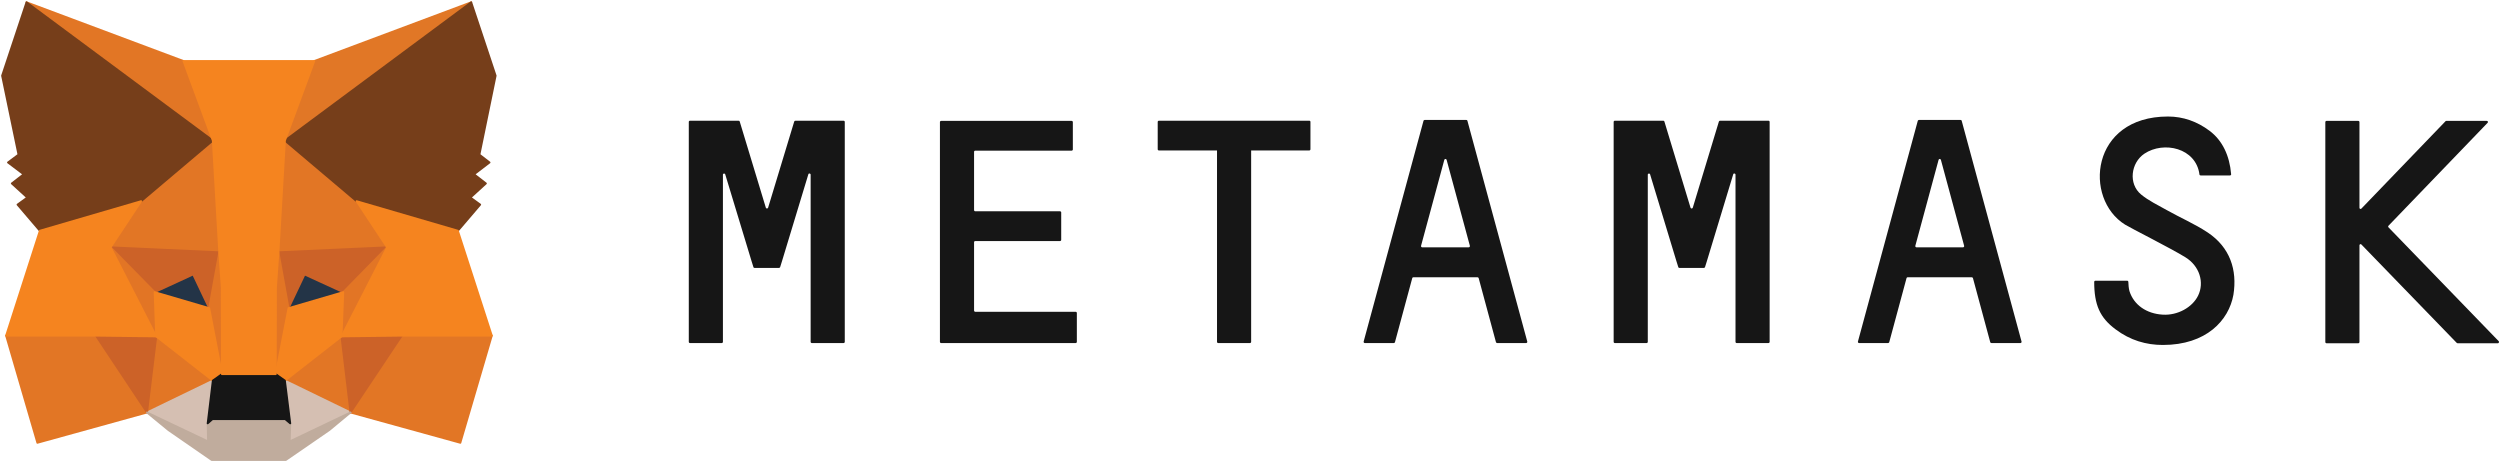
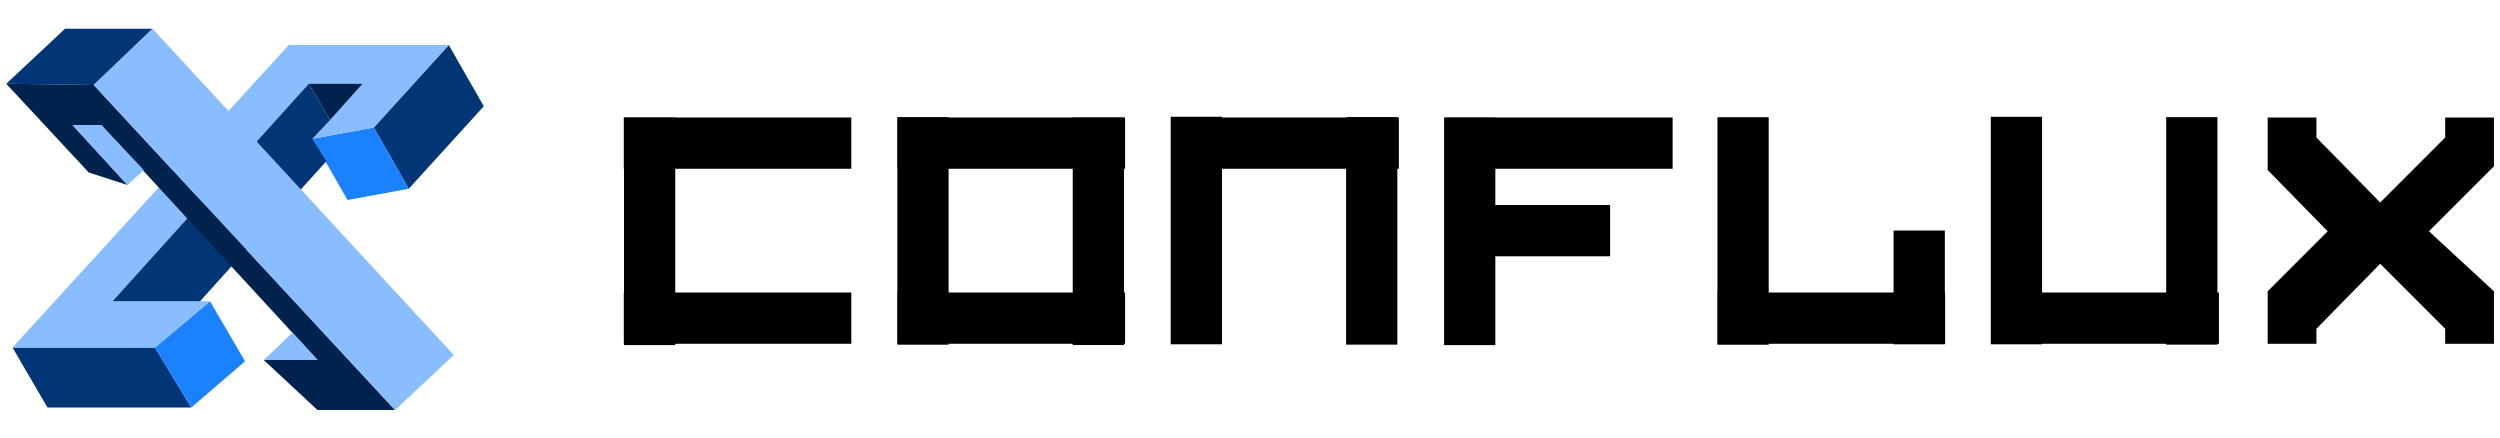
- <svg xmlns="http://www.w3.org/2000/svg" height="242" viewBox="0 0 1311 242" width="1311">
-   <g fill="none">
-     <g fill="#161616" transform="translate(361 61)">
-       <path d="m796.7 60.9c-6.8-4.5-14.3-7.7-21.4-11.7-4.6-2.6-9.5-4.9-13.5-8.2-6.8-5.6-5.4-16.6 1.7-21.4 10.2-6.8 27.1-3 28.9 10.9 0 .3.3.5.6.5h15.4c.4 0 .7-.3.6-.7-.8-9.6-4.5-17.6-11.3-22.7-6.5-4.9-13.9-7.5-21.8-7.5-40.7 0-44.4 43.1-22.5 56.7 2.5 1.6 24 12.4 31.6 17.1s10 13.3 6.7 20.1c-3 6.2-10.8 10.5-18.6 10-8.5-.5-15.1-5.1-17.4-12.3-.4-1.3-.6-3.8-.6-4.9 0-.3-.3-.6-.6-.6h-16.7c-.3 0-.6.3-.6.6 0 12.1 3 18.8 11.2 24.9 7.7 5.8 16.1 8.2 24.8 8.2 22.8 0 34.6-12.9 37-26.3 2.1-13.1-1.8-24.9-13.5-32.7z" />
-       <path d="m71.6 2.3h-7.4-8.1c-.3 0-.5.2-.6.4l-13.7 45.2c-.2.6-1 .6-1.2 0l-13.7-45.2c-.1-.3-.3-.4-.6-.4h-8.1-7.4-10c-.3 0-.6.3-.6.6v115.4c0 .3.3.6.6.6h16.7c.3 0 .6-.3.6-.6v-87.7c0-.7 1-.8 1.2-.2l13.8 45.5 1 3.2c.1.3.3.4.6.4h12.8c.3 0 .5-.2.6-.4l1-3.2 13.8-45.5c.2-.7 1.2-.5 1.2.2v87.7c0 .3.3.6.6.6h16.7c.3 0 .6-.3.6-.6v-115.4c0-.3-.3-.6-.6-.6z" />
-       <path d="m541 2.3c-.3 0-.5.2-.6.4l-13.7 45.2c-.2.6-1 .6-1.2 0l-13.7-45.2c-.1-.3-.3-.4-.6-.4h-25.4c-.3 0-.6.3-.6.6v115.4c0 .3.3.6.6.6h16.7c.3 0 .6-.3.6-.6v-87.7c0-.7 1-.8 1.2-.2l13.8 45.5 1 3.2c.1.3.3.4.6.4h12.8c.3 0 .5-.2.6-.4l1-3.2 13.8-45.5c.2-.7 1.2-.5 1.2.2v87.7c0 .3.3.6.6.6h16.7c.3 0 .6-.3.6-.6v-115.4c0-.3-.3-.6-.6-.6z" />
-       <path d="m325.6 2.3h-31.1-16.7-31.1c-.3 0-.6.3-.6.6v14.4c0 .3.3.6.6.6h30.5v100.4c0 .3.3.6.6.6h16.7c.3 0 .6-.3.6-.6v-100.4h30.5c.3 0 .6-.3.6-.6v-14.4c0-.3-.2-.6-.6-.6z" />
-       <path d="m424.1 118.9h15.2c.4 0 .7-.4.6-.8l-31.4-115.8c-.1-.3-.3-.4-.6-.4h-5.8-10.2-5.8c-.3 0-.5.2-.6.4l-31.4 115.8c-.1.4.2.8.6.8h15.2c.3 0 .5-.2.6-.4l9.1-33.7c.1-.3.3-.4.6-.4h33.6c.3 0 .5.2.6.4l9.1 33.7c.1.2.4.4.6.4zm-39.9-51 12.2-45.1c.2-.6 1-.6 1.2 0l12.2 45.1c.1.4-.2.8-.6.8h-24.4c-.4 0-.7-.4-.6-.8z" />
-       <path d="m683.3 118.9h15.2c.4 0 .7-.4.6-.8l-31.4-115.8c-.1-.3-.3-.4-.6-.4h-5.8-10.2-5.8c-.3 0-.5.2-.6.4l-31.4 115.8c-.1.4.2.8.6.8h15.2c.3 0 .5-.2.6-.4l9.1-33.7c.1-.3.3-.4.6-.4h33.6c.3 0 .5.2.6.4l9.1 33.7c.1.2.3.4.6.4zm-39.9-51 12.2-45.1c.2-.6 1-.6 1.2 0l12.2 45.1c.1.4-.2.8-.6.8h-24.4c-.4 0-.7-.4-.6-.8z" />
-       <path d="m149.8 101.8v-35.8c0-.3.3-.6.6-.6h44.5c.3 0 .6-.3.6-.6v-14.4c0-.3-.3-.6-.6-.6h-44.5c-.3 0-.6-.3-.6-.6v-30.6c0-.3.3-.6.6-.6h50.6c.3 0 .6-.3.6-.6v-14.4c0-.3-.3-.6-.6-.6h-51.2-17.3c-.3 0-.6.3-.6.6v15 31.9 15.6 37 15.8c0 .3.3.6.6.6h17.3 53.3c.3 0 .6-.3.6-.6v-15.2c0-.3-.3-.6-.6-.6h-52.8c-.3-.1-.5-.3-.5-.7z" />
-       <path d="m949.3 117.9-57.8-59.7c-.2-.2-.2-.6 0-.8l52-54c.4-.4.1-1-.4-1h-21.3c-.2 0-.3.1-.4.2l-44.1 45.8c-.4.4-1 .1-1-.4v-45c0-.3-.3-.6-.6-.6h-16.7c-.3 0-.6.3-.6.6v115.4c0 .3.3.6.6.6h16.7c.3 0 .6-.3.6-.6v-50.8c0-.5.7-.8 1-.4l50 51.6c.1.1.3.2.4.2h21.3c.4-.1.7-.8.3-1.1z" />
-     </g>
-     <g stroke-linecap="round" stroke-linejoin="round" transform="translate(1 1)">
-       <path d="m246.1.2-101.1 75 18.8-44.2z" fill="#e17726" stroke="#e17726" />
-       <g fill="#e27625" stroke="#e27625" transform="translate(2)">
-         <path d="m10.9.2 100.2 75.7-17.9-44.9z" />
-         <path d="m207.7 174.1-26.9 41.2 57.6 15.9 16.5-56.2z" />
-         <path d="m.2 175 16.4 56.2 57.5-15.9-26.8-41.2z" />
-         <path d="m71 104.5-16 24.2 57 2.6-1.9-61.5z" />
-         <path d="m184 104.5-39.7-35.4-1.3 62.2 57-2.6z" />
-         <path d="m74.1 215.3 34.5-16.7-29.7-23.2z" />
-         <path d="m146.4 198.6 34.4 16.7-4.7-39.9z" />
-       </g>
-       <g fill="#d5bfb2" stroke="#d5bfb2" transform="translate(76 198)">
-         <path d="m106.8 17.3-34.4-16.7 2.8 22.4-.3 9.5z" />
-         <path d="m.1 17.3 32 15.2-.2-9.5 2.7-22.4z" />
-       </g>
-       <path d="m108.7 160.6-28.6-8.4 20.2-9.3z" fill="#233447" stroke="#233447" />
-       <path d="m150.3 160.6 8.4-17.7 20.3 9.3z" fill="#233447" stroke="#233447" />
-       <g fill="#cc6228" stroke="#cc6228" transform="translate(49 128)">
-         <path d="m27.1 87.3 5-41.2-31.8.9z" />
-         <path d="m128.9 46.1 4.9 41.2 26.9-40.3z" />
-         <path d="m153 .7-57 2.6 5.3 29.3 8.4-17.7 20.3 9.3z" />
-         <path d="m31.1 24.2 20.2-9.3 8.4 17.7 5.3-29.3-57-2.6z" />
-       </g>
-       <g fill="#e27525" stroke="#e27525" transform="translate(57 128)">
-         <path d="m0 .7 23.9 46.7-.8-23.2z" />
-         <path d="m122 24.2-.9 23.2 23.9-46.7z" />
-         <path d="m57 3.3-5.3 29.3 6.7 34.6 1.5-45.6z" />
-         <path d="m88 3.3-2.8 18.2 1.4 45.7 6.7-34.6z" />
-       </g>
-       <path d="m150.3 160.6-6.7 34.6 4.8 3.4 29.7-23.2.9-23.2z" fill="#f5841f" stroke="#f5841f" />
-       <path d="m80.1 152.2.8 23.2 29.7 23.2 4.8-3.4-6.7-34.6z" fill="#f5841f" stroke="#f5841f" />
-       <path d="m150.9 230.5.3-9.5-2.6-2.2h-38.2l-2.5 2.2.2 9.5-32-15.2 11.2 9.2 22.7 15.7h38.9l22.8-15.7 11.1-9.2z" fill="#c0ac9d" stroke="#c0ac9d" />
-       <path d="m148.4 198.6-4.8-3.4h-28.2l-4.8 3.4-2.7 22.4 2.5-2.2h38.2l2.6 2.2z" fill="#161616" stroke="#161616" />
-       <g fill="#763e1a" stroke="#763e1a">
-         <path d="m250.4 80.1 8.5-41.4-12.8-38.5-97.7 72.5 37.6 31.8 53.1 15.5 11.7-13.7-5.1-3.7 8.1-7.4-6.2-4.8 8.1-6.2z" />
-         <path d="m.1 38.7 8.6 41.4-5.5 4.1 8.2 6.2-6.2 4.8 8.1 7.4-5.1 3.7 11.7 13.7 53.1-15.5 37.6-31.8-97.7-72.5z" />
-       </g>
-       <g fill="#f5841f" stroke="#f5841f">
-         <path d="m239.1 120-53.1-15.5 16 24.2-23.9 46.7 31.6-.4h47.2z" />
-         <path d="m73 104.5-53.1 15.5-17.7 55h47.1l31.6.4-23.9-46.7z" />
-         <path d="m145 131.3 3.4-58.6 15.4-41.7h-68.6l15.4 41.7 3.4 58.6 1.3 18.4.1 45.5h28.2l.1-45.5z" />
-       </g>
-     </g>
-   </g>
+ <svg xmlns="http://www.w3.org/2000/svg" t="1578537755000" class="icon" viewBox="0 0 5851 1024" version="1.1" p-id="6787" width="1142.773" height="200">
+   <defs>
+     <style type="text/css" />
+   </defs>
+   <path d="M1459.931 275.017h532.48v119.954H1459.931zM1459.931 684.617h532.48v119.954H1459.931z" p-id="6788" />
+   <path d="M1460.4 807.643v-532.48h119.954v532.48zM2100.663 275.017H2633.143v119.954H2100.663zM2100.663 684.617H2633.143v119.954H2100.663z" p-id="6789" />
+   <path d="M2100.165 806.707v-532.48h119.954v532.48zM2510.614 807.526v-532.48h119.954v532.48z" p-id="6790" />
+   <path d="M4019.931 684.617h532.48v119.954h-532.48z" p-id="6791" />
+   <path d="M4019.522 806.766v-532.48h119.954v532.48zM4431.726 805.8v-266.24h119.954v266.24z" p-id="6792" />
+   <path d="M4660.663 684.617h532.48v119.954h-532.48z" p-id="6793" />
+   <path d="M4659.288 805.829v-532.48h119.954v532.48zM5069.707 806.619V274.139h119.954v532.48z" p-id="6794" />
+   <path d="M2741.394 275.017h532.48v119.954H2741.394z" p-id="6795" />
+   <path d="M2739.931 805.742V273.262h119.954v532.48zM3150.409 806.561v-532.48h119.954v532.48z" p-id="6796" />
+   <path d="M3382.126 275.017h532.48v119.954h-532.48zM3382.126 479.817h386.194v119.954h-386.194z" p-id="6797" />
+   <path d="M3379.727 807.731v-532.48h119.954v532.48z" p-id="6798" />
+   <path d="M5307.246 275.017v122.88l140.434 143.36-140.434 140.434v122.88h114.103v-35.109l149.211-152.137 152.137 152.137v35.109h114.103v-122.88l-152.137-140.434 152.137-152.137V275.017h-114.103V321.829l-152.137 152.137-149.211-152.137V275.017z" p-id="6799" />
+   <path d="M29.257 813.349l81.92 140.434h336.457l-84.846-140.434z" fill="#003676" p-id="6800" />
+   <path d="M491.52 705.097l-128.731 108.251 84.846 140.434 125.806-108.251z" fill="#1A81FF" p-id="6801" />
+   <path d="M874.789 298.423l175.543-193.097 81.92 143.36-175.543 193.097z" fill="#003676" p-id="6802" />
+   <path d="M731.429 324.754l143.36-26.331 81.92 143.36-143.36 26.331z" fill="#1A81FF" p-id="6803" />
+   <path d="M491.52 705.097H263.314L722.651 196.023H848.457l-117.029 128.731 143.36-26.331 175.543-193.097H675.84L29.257 813.349h333.531z" fill="#88BDFF" p-id="6804" />
+   <path d="M763.611 377.417L468.114 705.097H263.314L722.651 196.023l49.737 84.846-40.96 43.886z" fill="#003676" p-id="6805" />
+   <path d="M848.457 196.023h-125.806l49.737 84.846z" fill="#00234D" p-id="6806" />
+   <path d="M152.137 67.291L14.629 196.023l204.8 2.926 137.509-131.657z" fill="#003676" p-id="6807" />
+   <path d="M298.423 433.006l-90.697-29.257L14.629 196.023l204.8 2.926 705.097 760.686h-181.394l-125.806-117.029h125.806L236.983 292.571H169.691z" fill="#00234D" p-id="6808" />
+   <path d="M356.937 67.291L219.429 198.949l705.097 760.686 137.509-128.731zM169.691 292.571h67.291l99.474 105.326-38.034 35.109zM617.326 842.606h125.806l-58.514-64.366z" fill="#88BDFF" p-id="6809" />
</svg>
